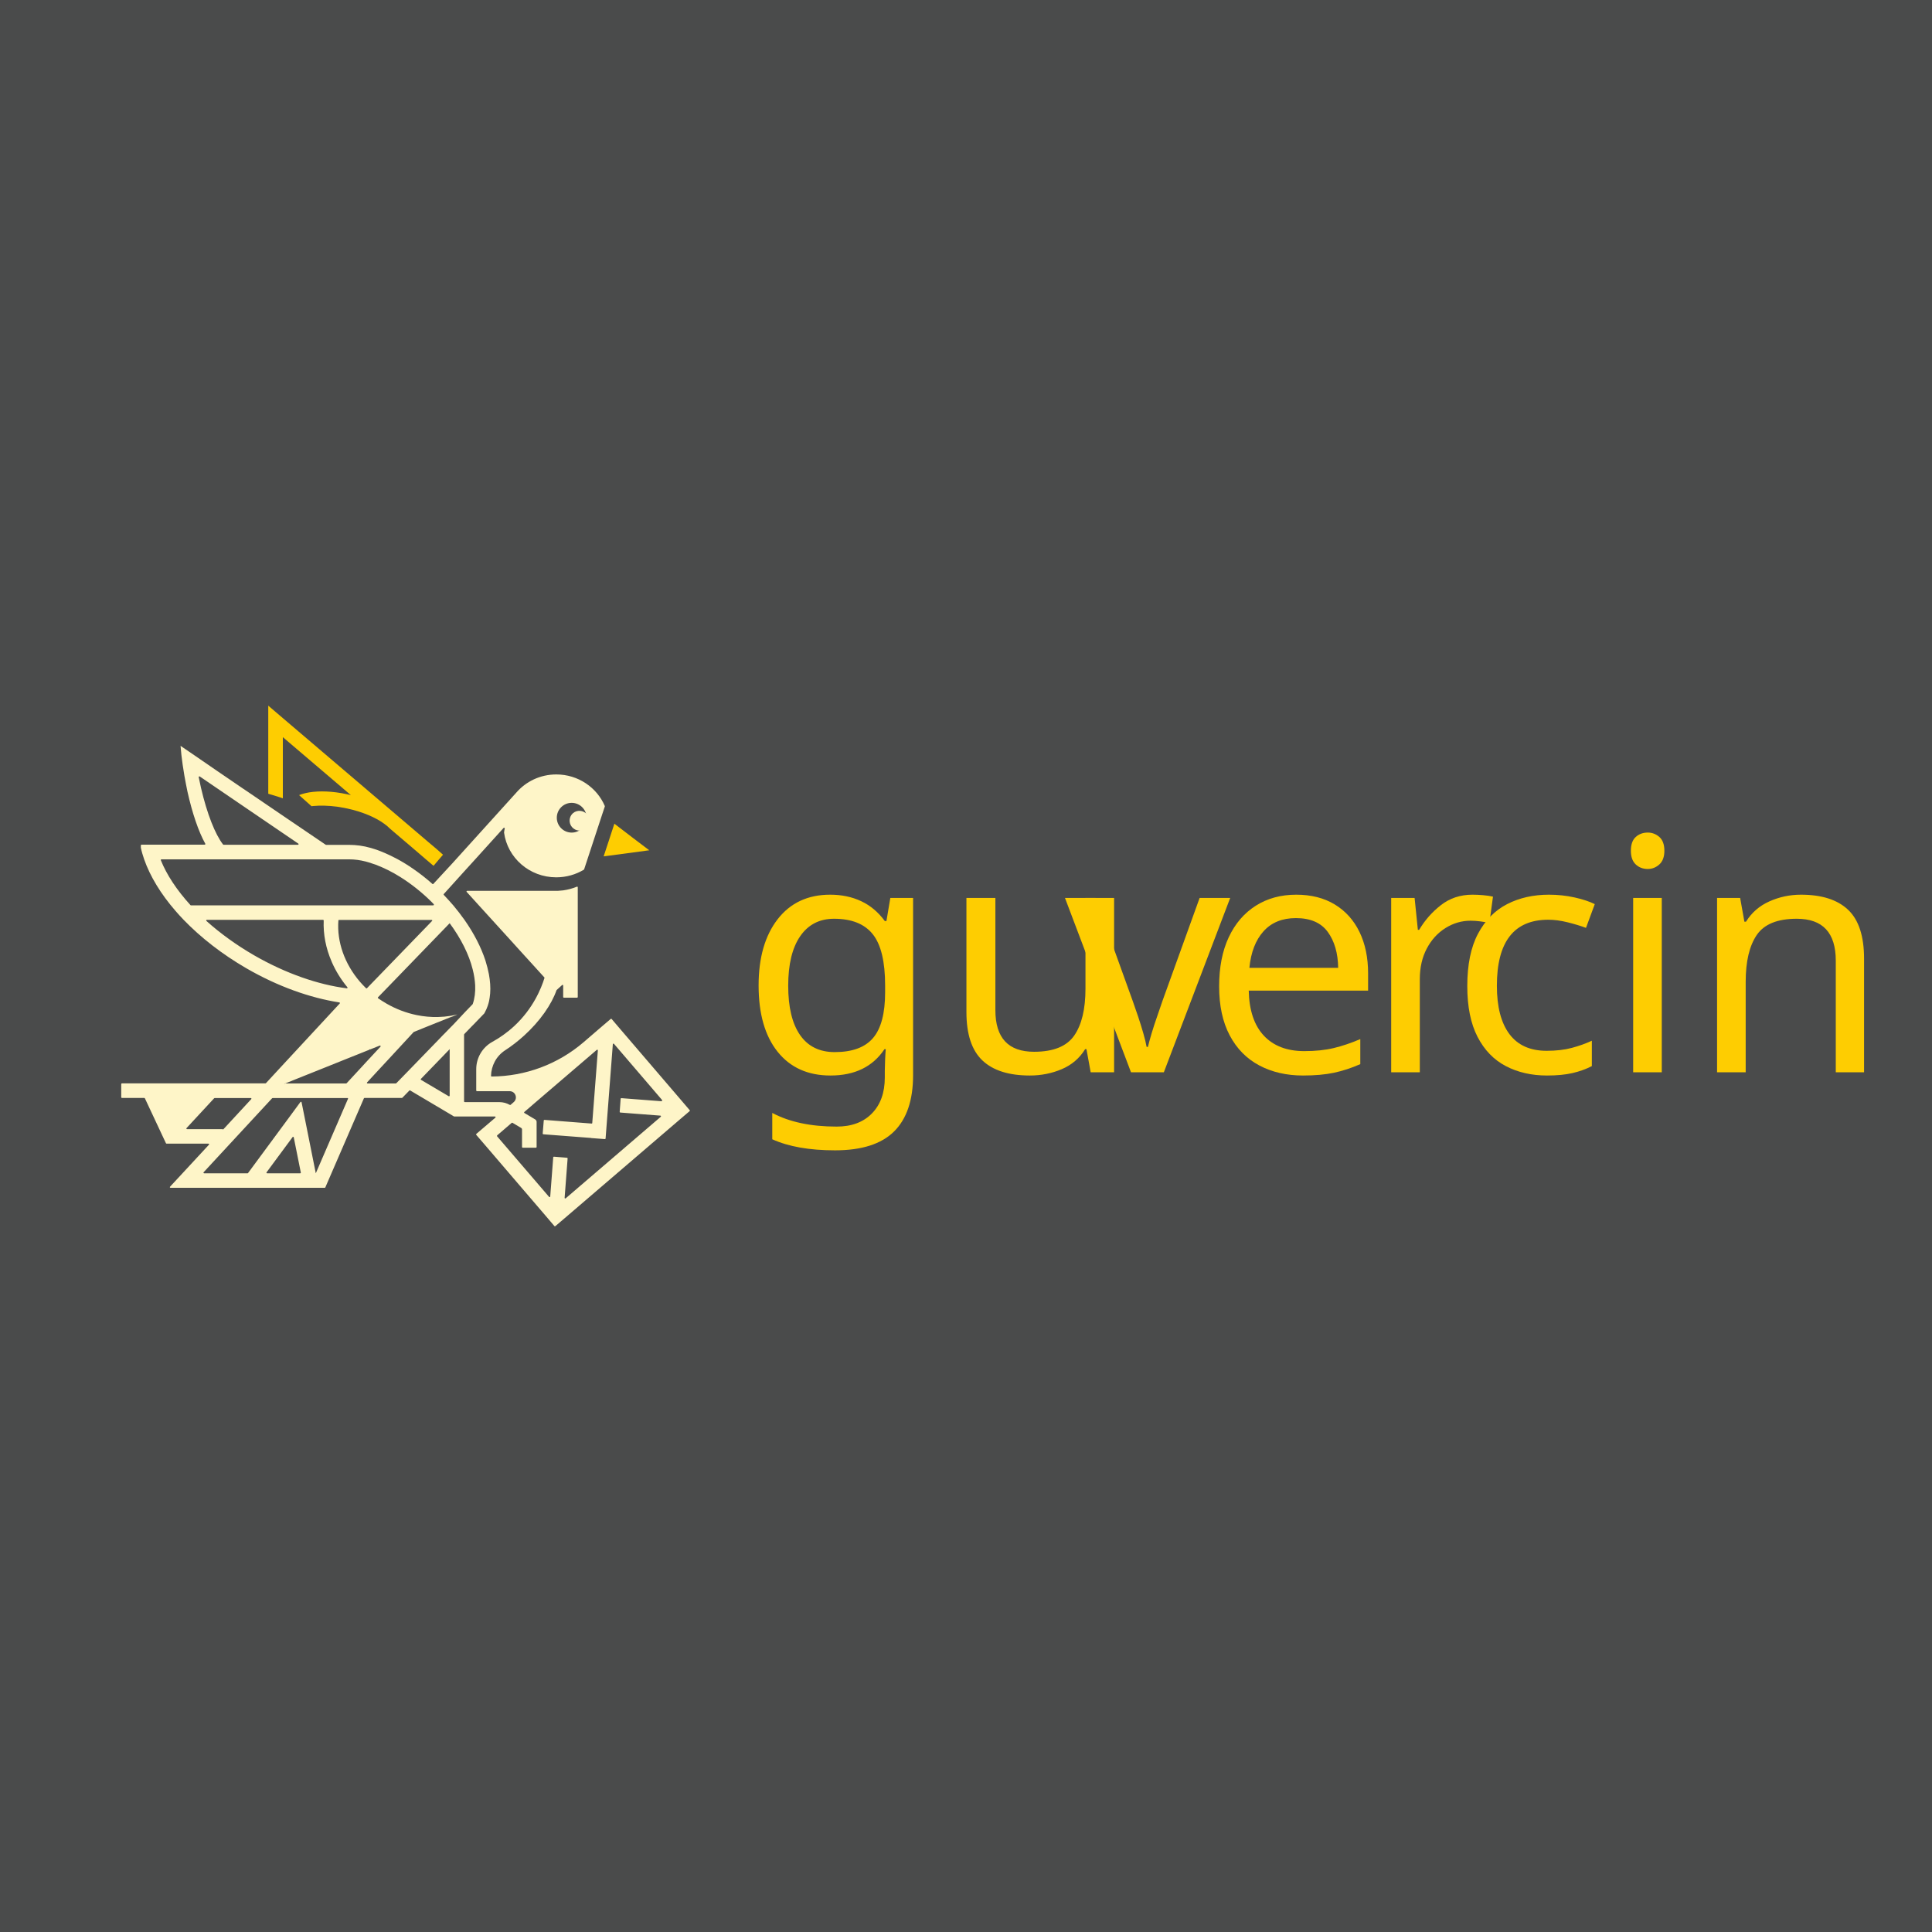
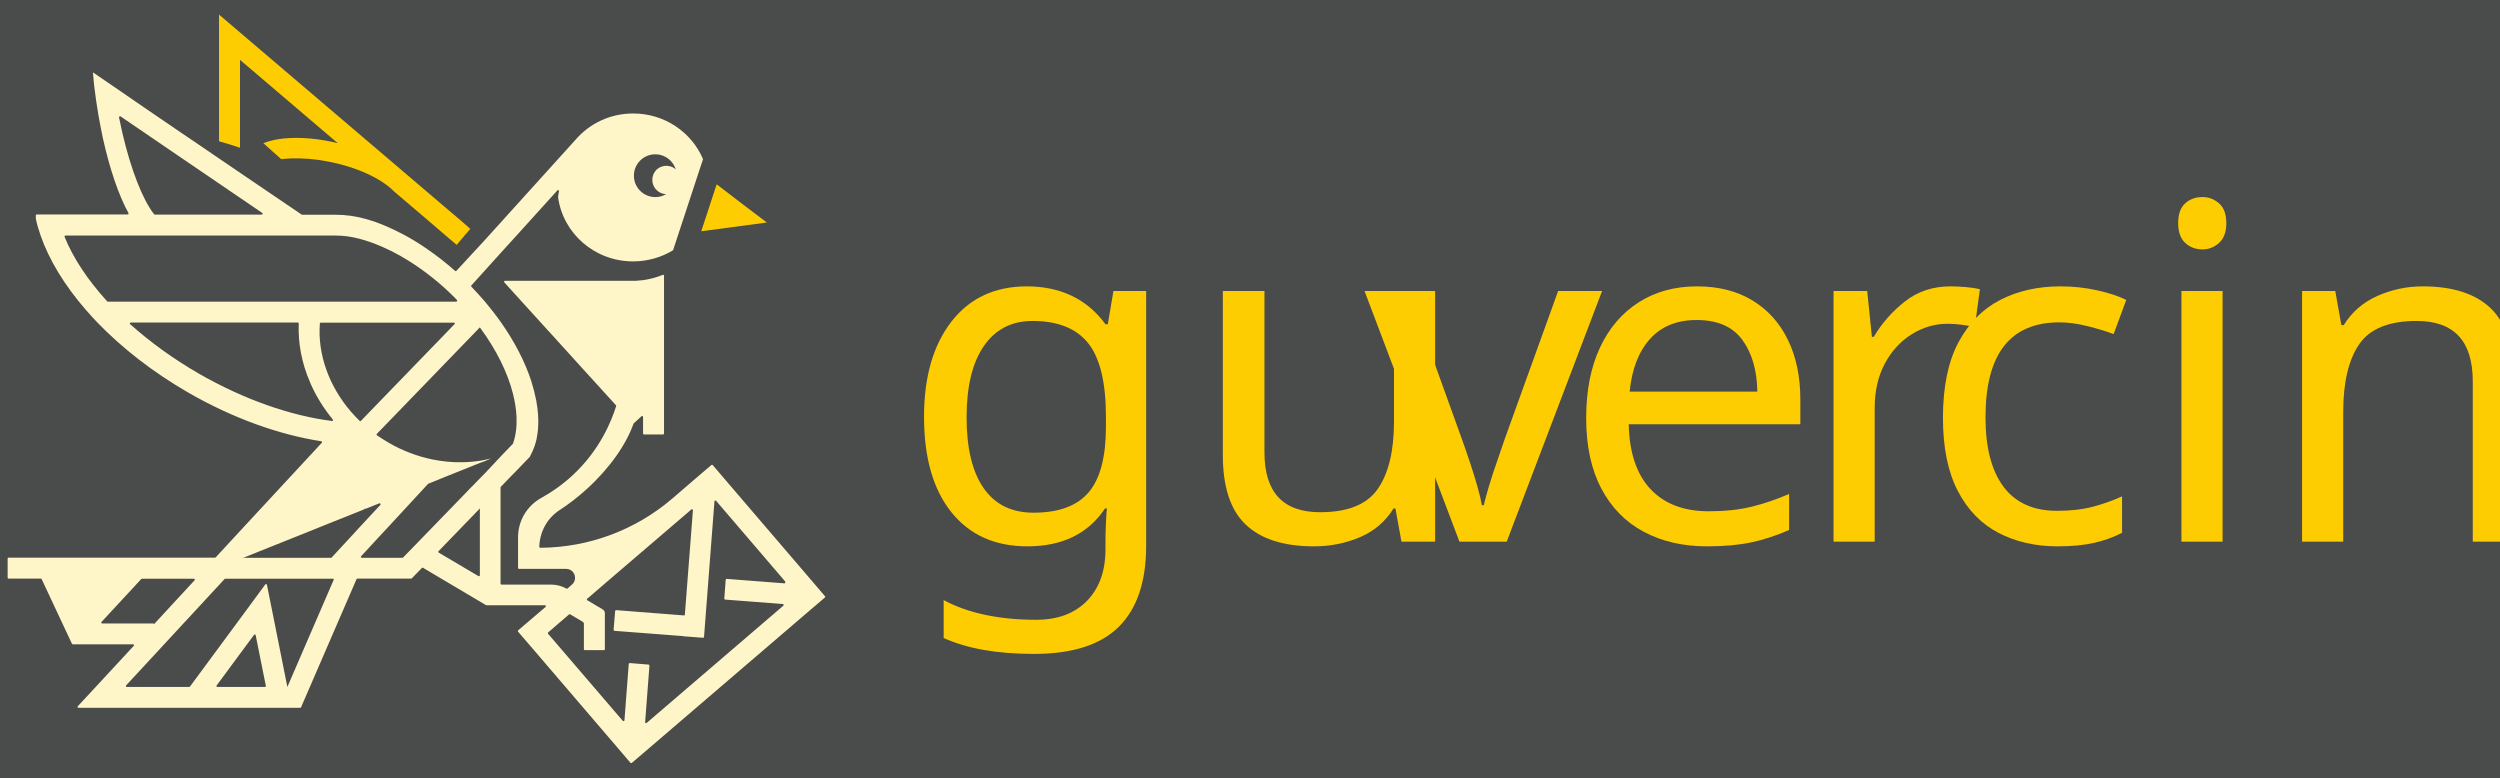
- <svg xmlns="http://www.w3.org/2000/svg" version="1.1" id="Layer_1" x="0px" y="0px" viewBox="0 0 2000 2000" style="enable-background:new 0 0 2000 2000;" xml:space="preserve">
+ <svg xmlns="http://www.w3.org/2000/svg" version="1.1" id="Layer_1" x="0px" y="0px" viewBox="120 720 1800 560" style="enable-background:new 0 0 2000 2000;" xml:space="preserve">
  <style type="text/css">
	.st0{fill:#4A4B4B;}
	.st1{fill:#FEF5C8;}
	.st2{fill:#FECD01;}
	.st3{font-family:'NeueHaasDisplay-XThin';}
	.st4{font-size:336.68px;}
	.st5{letter-spacing:-3;}
	.st6{letter-spacing:-10;}
</style>
  <g id="Layer_5">
    <rect class="st0" width="2000" height="2000" />
  </g>
  <g id="Layer_4">
    <g>
      <g>
        <path class="st1" d="M606.2,841.6c4.5,3.5,5.3,10,1.8,14.4s-10,5.1-14.4,1.6c-4.5-3.5-5.2-10-1.8-14.4S601.8,838.1,606.2,841.6     L606.2,841.6z" />
        <path class="st2" d="M458.6,884.8l-3.7,4.3l-6.1,7.2l-7.9-6.7l-4.3-3.7l-13.3-11.4l-3.2-2.7l-12.2-10.4l-4.2-3.6     c-1.7-1.7-3.6-3.4-5.9-5c-9.1-6.7-22.8-12.5-38.6-15.9c-2.5-0.5-5-1-7.5-1.4c-0.9-0.1-1.8-0.3-2.6-0.4     c-9.1-1.2-17.7-1.4-25.1-0.7c-0.5,0.1-1,0.1-1.5,0.2l-12.9-11.5c3-1.2,6.4-2.1,10.3-2.8c10.8-1.8,24.7-1.3,39.4,1.9     c1.3,0.3,2.6,0.6,3.9,0.9l-70.4-60v63.3c-1.1-0.4-2.2-0.8-3.3-1.1l0,0c-4-1.3-7.9-2.5-11.8-3.6v-91.2l15,12.8l152,129.5l1.8,1.5     l5.9,5L458.6,884.8L458.6,884.8z" />
        <path class="st2" d="M672.1,880.2L672.1,880.2l-44.8,6l-2.4,0.3l5.2-15.8h0.1v0c0-0.1,0-0.2,0-0.3l0,0l5.8-17.7l19.2,14.7     L672.1,880.2L672.1,880.2z" />
        <path class="st1" d="M714,1149.3l-9.3-10.9l-62.2-72.6l-9.3-10.9c-0.2-0.3-0.7-0.3-1-0.1l-10.9,9.3L604,1079     c-26.5,22.7-60.1,35.2-95,35.4c-0.4,0-0.7-0.3-0.7-0.7c0.1-5.2,1.5-10.3,3.9-14.8c2.5-4.7,6.2-8.7,10.8-11.7     c6.5-4.2,13.1-9.3,19.5-15.1c16.6-15.1,28.4-32.2,33.6-47c0-0.1,0.1-0.2,0.2-0.3l5.6-5.1c0.4-0.4,1.1-0.1,1.1,0.5v11.9     c0,0.4,0.3,0.7,0.7,0.7h13.7c0.4,0,0.7-0.3,0.7-0.7V918.5c0-0.5-0.5-0.8-0.9-0.6c-4.4,1.8-9.2,3.1-14.1,3.8     c-1.9,0.2-3.8,0.4-5.7,0.5c-0.5,0-1,0-1.6,0s-1.1,0-1.6,0h-90.6c-0.6,0-0.9,0.7-0.5,1.1l12.6,13.9l34.2,37.6l6.5,7.2l7,7.7     l1.2,1.3l18.9,20.8c0.2,0.2,0.2,0.4,0.1,0.7c-3.3,10.5-11.5,31.3-31.3,49.7c-7.7,7.1-15.5,12.4-22.6,16.3     c-10.3,5.7-16.7,16.5-16.7,28.3v22.1c0,0.4,0.3,0.7,0.7,0.7h33.9c6,0,8.7,7.4,4.2,11.3l-3.2,2.8c-0.2,0.2-0.5,0.2-0.8,0.1     c-1.6-0.9-3.3-1.6-5-2.1c-1.9-0.5-3.9-0.8-5.8-0.8h-35.9c-0.4,0-0.7-0.3-0.7-0.7v-69.2c0-0.2,0.1-0.3,0.2-0.5l7.9-8.2l2-2     l10.9-11.3c0,0,0.1-0.1,0.1-0.2c1.6-2.9,2.7-5.5,3.4-7.6c1.3-3.8,1.8-6.8,2-8.5c0.2-1.4,0.4-2.7,0.5-4.2c0.5-6.3,0-13-1.3-20.1     c-0.9-4.6-2.1-9.3-3.6-14.1c-4.5-13.7-11.8-28-21.7-42.1c-3.6-5.1-7.5-10.1-11.6-15c-3.1-3.6-6.4-7.2-9.8-10.8     c-0.2-0.3-0.3-0.7,0-0.9l22.4-24.8l9.2-10.1l30.3-33.5c0.1-0.2,0.3-0.2,0.5-0.2c0.4,0,0.8,0.4,0.7,0.8c-0.3,1.4-0.6,2.8-0.7,4.2     l0,0v0c3.5,26.1,26.3,46.3,54,46.3c10.5,0,20.3-2.9,28.6-7.9c0.1-0.1,0.2-0.2,0.3-0.4l18.7-56.9l2.7-8.1c0-0.2,0-0.3,0-0.5     c-8.2-19.2-27.6-32.7-50.2-32.7c-16.7,0-31.5,7.3-41.5,18.9l0,0l-56.7,62.7l-9.5,10.5L448.6,915c-0.2,0.3-0.7,0.3-1,0     c-6.5-5.8-13.2-11-19.9-15.6c0,0,0,0,0,0c-5.3-3.7-10.7-7-16-9.9c-1.1-0.6-2.2-1.2-3.3-1.7c-3.5-1.8-7-3.5-10.5-5     c0,0-0.1,0-0.1,0c-1.2-0.5-2.4-1-3.6-1.5c-0.4-0.2-0.9-0.3-1.3-0.5c-1.7-0.7-3.4-1.3-5.1-1.8c-1.4-0.5-2.8-0.9-4.2-1.3     c0,0-0.1,0-0.1,0c-7.2-2.1-14.8-3.1-22.3-3.1h-23.6c-0.1,0-0.3,0-0.4-0.1l-39.5-26.8l-43.2-29.4l-3-2l-12-8.2l-13.8-9.4     L202,782.4l-15.1-10.3l0,0c0.5,6.3,1.2,12.9,2.2,19.6c0.4,2.9,0.9,5.9,1.4,8.9c0.1,0.8,0.3,1.7,0.4,2.5c1,5.5,2,10.9,3.1,16.1     c5,22.6,11.6,41.8,18.5,54.2c0.2,0.5-0.1,1-0.6,1h-65.4c-0.4,0-0.7,0.3-0.7,0.7v2.2c0,0,0,0.1,0,0.2c0.8,3.9,2,7.9,3.4,12     c6.1,17.5,17.2,35.9,32.6,53.6c2.6,3,5.4,6.1,8.3,9.1c17.6,18.2,39.6,35.5,65,50.2c32.5,18.8,65.9,30.6,96.2,35.3     c0.5,0.1,0.8,0.7,0.4,1.1l-49.4,53.3l-12.6,13.6l-14.4,15.6c-0.1,0.1-0.3,0.2-0.5,0.2H126.2c-0.4,0-0.7,0.3-0.7,0.7v13.7     c0,0.4,0.3,0.7,0.7,0.7h23.2c0.3,0,0.5,0.2,0.6,0.4l14.9,31.8l6.9,14.7c0.1,0.2,0.4,0.4,0.6,0.4h43.4c0.6,0,0.9,0.7,0.5,1.1     l-27.4,29.6l-12.9,13.9c-0.4,0.4-0.1,1.1,0.5,1.1h159.7c0.3,0,0.5-0.2,0.6-0.4l1.1-2.6l38.8-89.6c0.1-0.2,0.4-0.4,0.6-0.4h38.7     c0.2,0,0.4-0.1,0.5-0.2l7.3-7.5c0.2-0.2,0.6-0.3,0.8-0.1l1.3,0.8l39.3,23.3l4.7,2.8c0.1,0.1,0.2,0.1,0.4,0.1h42.1     c0.6,0,0.9,0.8,0.4,1.2l-8.8,7.5l-10.9,9.3c-0.3,0.2-0.3,0.7-0.1,1l9.4,10.9l62.2,72.6l9.3,10.9c0.2,0.3,0.7,0.3,1,0.1l10.9-9.3     l117-100.3l10.9-9.3C714.3,1150,714.3,1149.5,714,1149.3L714,1149.3z M591.8,831.1c8.5,0,15.4,6.9,15.4,15.4s-6.9,15.4-15.4,15.4     s-15.4-6.9-15.4-15.4S583.3,831.1,591.8,831.1z M208.1,815.7c-0.8-3.6-1.6-7.4-2.4-11.2c-0.1-0.6,0.6-1,1.1-0.7l15.4,10.5     l19.2,13.1l13.8,9.4l53.6,36.5c0.6,0.4,0.3,1.2-0.4,1.2h-77c-0.2,0-0.4-0.1-0.5-0.3C222.7,863.7,214.3,842.3,208.1,815.7     L208.1,815.7z M197.1,936.9c-14.1-15.5-24.6-31.4-30.6-46.4c-0.2-0.5,0.2-0.9,0.6-0.9h194.6c5.6,0,11.2,0.8,16.7,2.2     c0,0,1.3,0.3,3.2,0.9s4.5,1.4,7,2.3c8.5,3.2,17.3,7.5,26,13c11.1,7,22.2,15.7,32.6,26.1c0.6,0.6,1.2,1.2,1.8,1.9     c0.4,0.4,0.1,1.2-0.5,1.2h-251C197.4,937.1,197.2,937.1,197.1,936.9L197.1,936.9z M447.3,953.3l-4.3,4.5l-61,63l-2.1,2.2     c-0.3,0.3-0.7,0.3-1,0c-2.2-2.2-4.3-4.4-6.3-6.7c-15.9-18.5-24-41.5-22.3-63.4c0-0.4,0.3-0.6,0.7-0.6h95.8     C447.4,952.2,447.7,952.9,447.3,953.3L447.3,953.3z M263,988.9c-18.5-10.7-35.1-22.8-49.3-35.5c-0.5-0.4-0.2-1.2,0.5-1.2h120.2     c0.4,0,0.7,0.3,0.7,0.7c-0.6,14.2,2.2,28.8,8.2,42.5c0.1,0.3,0.3,0.7,0.4,1c4,9,9.3,17.6,15.9,25.6c0.4,0.5,0,1.2-0.6,1.1     C329.7,1019.4,296,1007.9,263,988.9L263,988.9z M193.6,1168.9c-0.6,0-0.9-0.7-0.5-1.1l28.6-30.9c0.1-0.1,0.3-0.2,0.5-0.2h37.4     c0.6,0,0.9,0.7,0.5,1.1l-29.3,31.7v-0.6H193.6L193.6,1168.9z M310.7,1214.6h-34.2c-0.6,0-0.9-0.6-0.5-1.1l26.9-36.4     c0.4-0.5,1.1-0.3,1.2,0.3l7.3,36.4C311.5,1214.2,311.2,1214.6,310.7,1214.6L310.7,1214.6z M360.2,1137.6l-33.3,77l0,0l-11-55.1     l-3.7-18.4c-0.1-0.6-0.9-0.7-1.2-0.3l-11.1,15.1l-43.1,58.4c-0.1,0.2-0.3,0.3-0.5,0.3h-45c-0.6,0-0.9-0.7-0.5-1.1l70.9-76.6     c0.1-0.1,0.3-0.2,0.5-0.2h77.6C360.1,1136.6,360.5,1137.1,360.2,1137.6L360.2,1137.6z M374.7,1104.2L374.7,1104.2l-15.9,17.2     c-0.1,0.1-0.3,0.2-0.5,0.2h-63c-0.1,0-0.2,0-0.2,0.1l-0.6,0.2l-0.1-0.3h0.7c0.1,0,0.2,0,0.3-0.1l0.6-0.2l11.4-4.6l30.5-12.2     l22.9-9.2l9.8-3.9l0,0l11.7-4.7l0,0l0.3-0.6l0.5,0.3l10-4c0.7-0.3,1.2,0.6,0.8,1.1l-5.6,6l-10.5,11.3L374.7,1104.2L374.7,1104.2z      M465.5,1134.2c0,0.5-0.6,0.8-1,0.6l-28.6-16.9c-0.4-0.2-0.5-0.7-0.1-1.1l23.8-24.6l5.2-5.4l0.7-0.8L465.5,1134.2L465.5,1134.2z      M469.4,1060.5L469.4,1060.5l-5.8,5.9l-2.4,2.5l-2.8,2.8l-4.6,4.8l-32,33l-10.8,11.1l-0.8,0.8c-0.1,0.1-0.3,0.2-0.5,0.2h-29.2     c-0.6,0-0.9-0.7-0.5-1.1l7.3-7.9l3.5-3.8l10.5-11.3l26.8-29c0.1-0.1,0.2-0.1,0.2-0.2l7-2.8l0,0l1.4-0.6l5.2-2.1l0,0l10.2-4.1     l13.5-5.4l0,0c2.1-0.7,4.2-1.5,6.4-2.5c0.5-0.2,1-0.5,1.5-0.7c-1.2,0.3-2.3,0.5-3.5,0.8c0,0-1.5,0.3-3.5,0.7     c-4.3,0.7-8.6,1.1-13.1,1.2c-7.3,0.2-14.7-0.5-22.1-2l0,0c-10.7-2.2-21.4-6.2-31.6-12.1c0,0-0.1,0-0.1-0.1     c-2.8-1.6-5.6-3.4-8.2-5.2c-0.3-0.2-0.4-0.7-0.1-1l9.8-10.1l44-45.5l15-15.5l5.4-5.6l0,0c11.8,16,20,32.5,23.8,47.7     c1.5,5.8,2.3,11.3,2.6,16.6c0.3,7-0.5,13.5-2.5,19.3c0,0.1-0.1,0.2-0.2,0.3l-7.9,8.2l0,0L469.4,1060.5L469.4,1060.5z M684.7,1140     l-41.5-3.2c-0.4,0-0.7,0.3-0.7,0.6l-1,13.6c0,0.4,0.3,0.7,0.6,0.7l41.5,3.2c0.6,0,0.9,0.8,0.4,1.2l-98.4,84.4     c-0.5,0.4-1.2,0-1.1-0.6l3.1-40.7c0-0.4-0.3-0.7-0.6-0.7l-13.6-1.1c-0.4,0-0.7,0.3-0.7,0.6l-3.1,40.6c0,0.6-0.8,0.9-1.2,0.4     l-53.8-62.7c-0.2-0.3-0.2-0.7,0.1-1l15-12.9c0.2-0.2,0.5-0.2,0.8-0.1l9.1,5.4c0.5,0.3,0.8,0.8,0.8,1.4v18.3     c0,0.4,0.3,0.7,0.7,0.7h13.7c0.4,0,0.7-0.3,0.7-0.7v-26c0-1.1-0.6-2-1.5-2.6l-5.4-3.2l-5.7-3.4c-0.4-0.2-0.5-0.8-0.1-1.1     l12.3-10.6l62.7-53.7c0.5-0.4,1.2,0,1.1,0.6l-5.8,75.1c0,0.4-0.4,0.7-0.7,0.6l-48.8-3.8c-0.4,0-0.7,0.3-0.7,0.6l-1.1,13.6     c0,0.4,0.3,0.7,0.6,0.7l49.5,3.8v0.1l14.3,1.1c0.4,0,0.7-0.3,0.7-0.6l7.5-97.6c0-0.6,0.8-0.9,1.2-0.4l49.6,57.9     C685.7,1139.3,685.3,1140,684.7,1140L684.7,1140z" />
      </g>
      <text transform="matrix(1 0 0 1 766.79 1110.01)" class="st2 st3 st4">gu</text>
      <text transform="matrix(1 0 0 1 1102.46 1110.01)" class="st2 st3 st4 st5">v</text>
      <text transform="matrix(1 0 0 1 1243.53 1110.01)" class="st2 st3 st4">e</text>
      <text transform="matrix(1 0 0 1 1411.53 1110.01)" class="st2 st3 st4 st6">r</text>
      <text transform="matrix(1 0 0 1 1500.41 1110.01)" class="st2 st3 st4">cin</text>
    </g>
  </g>
</svg>
